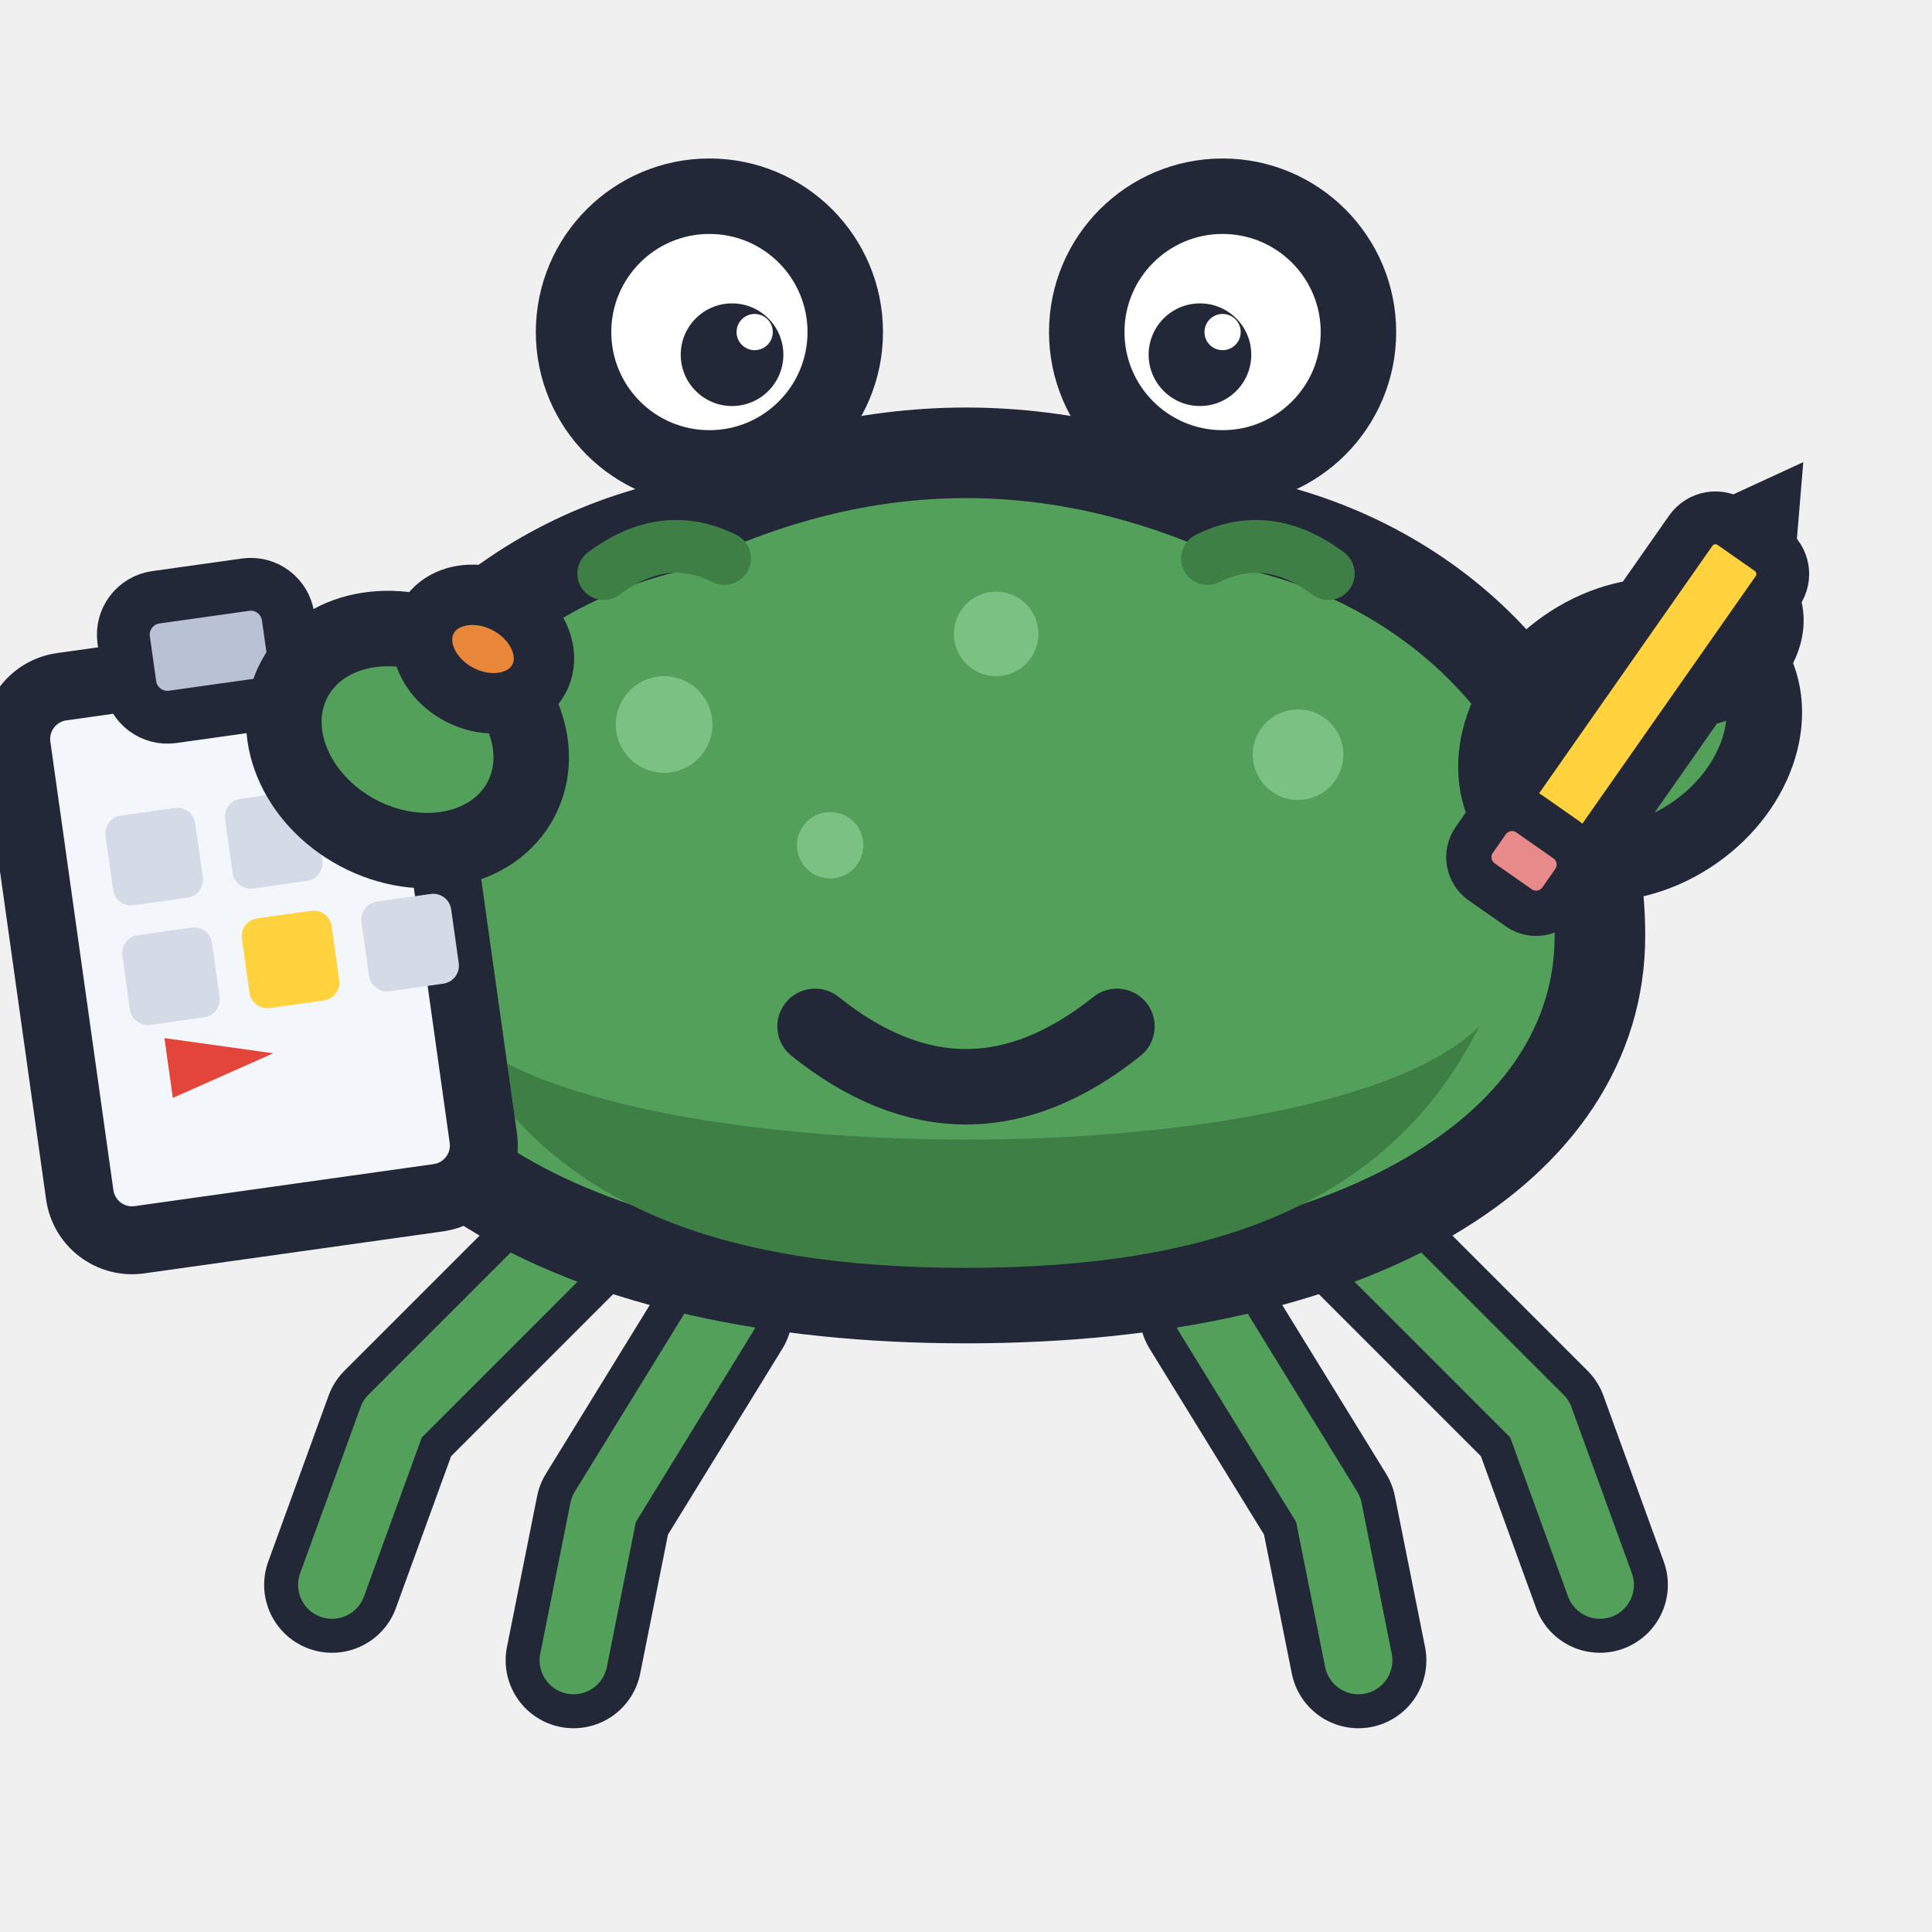
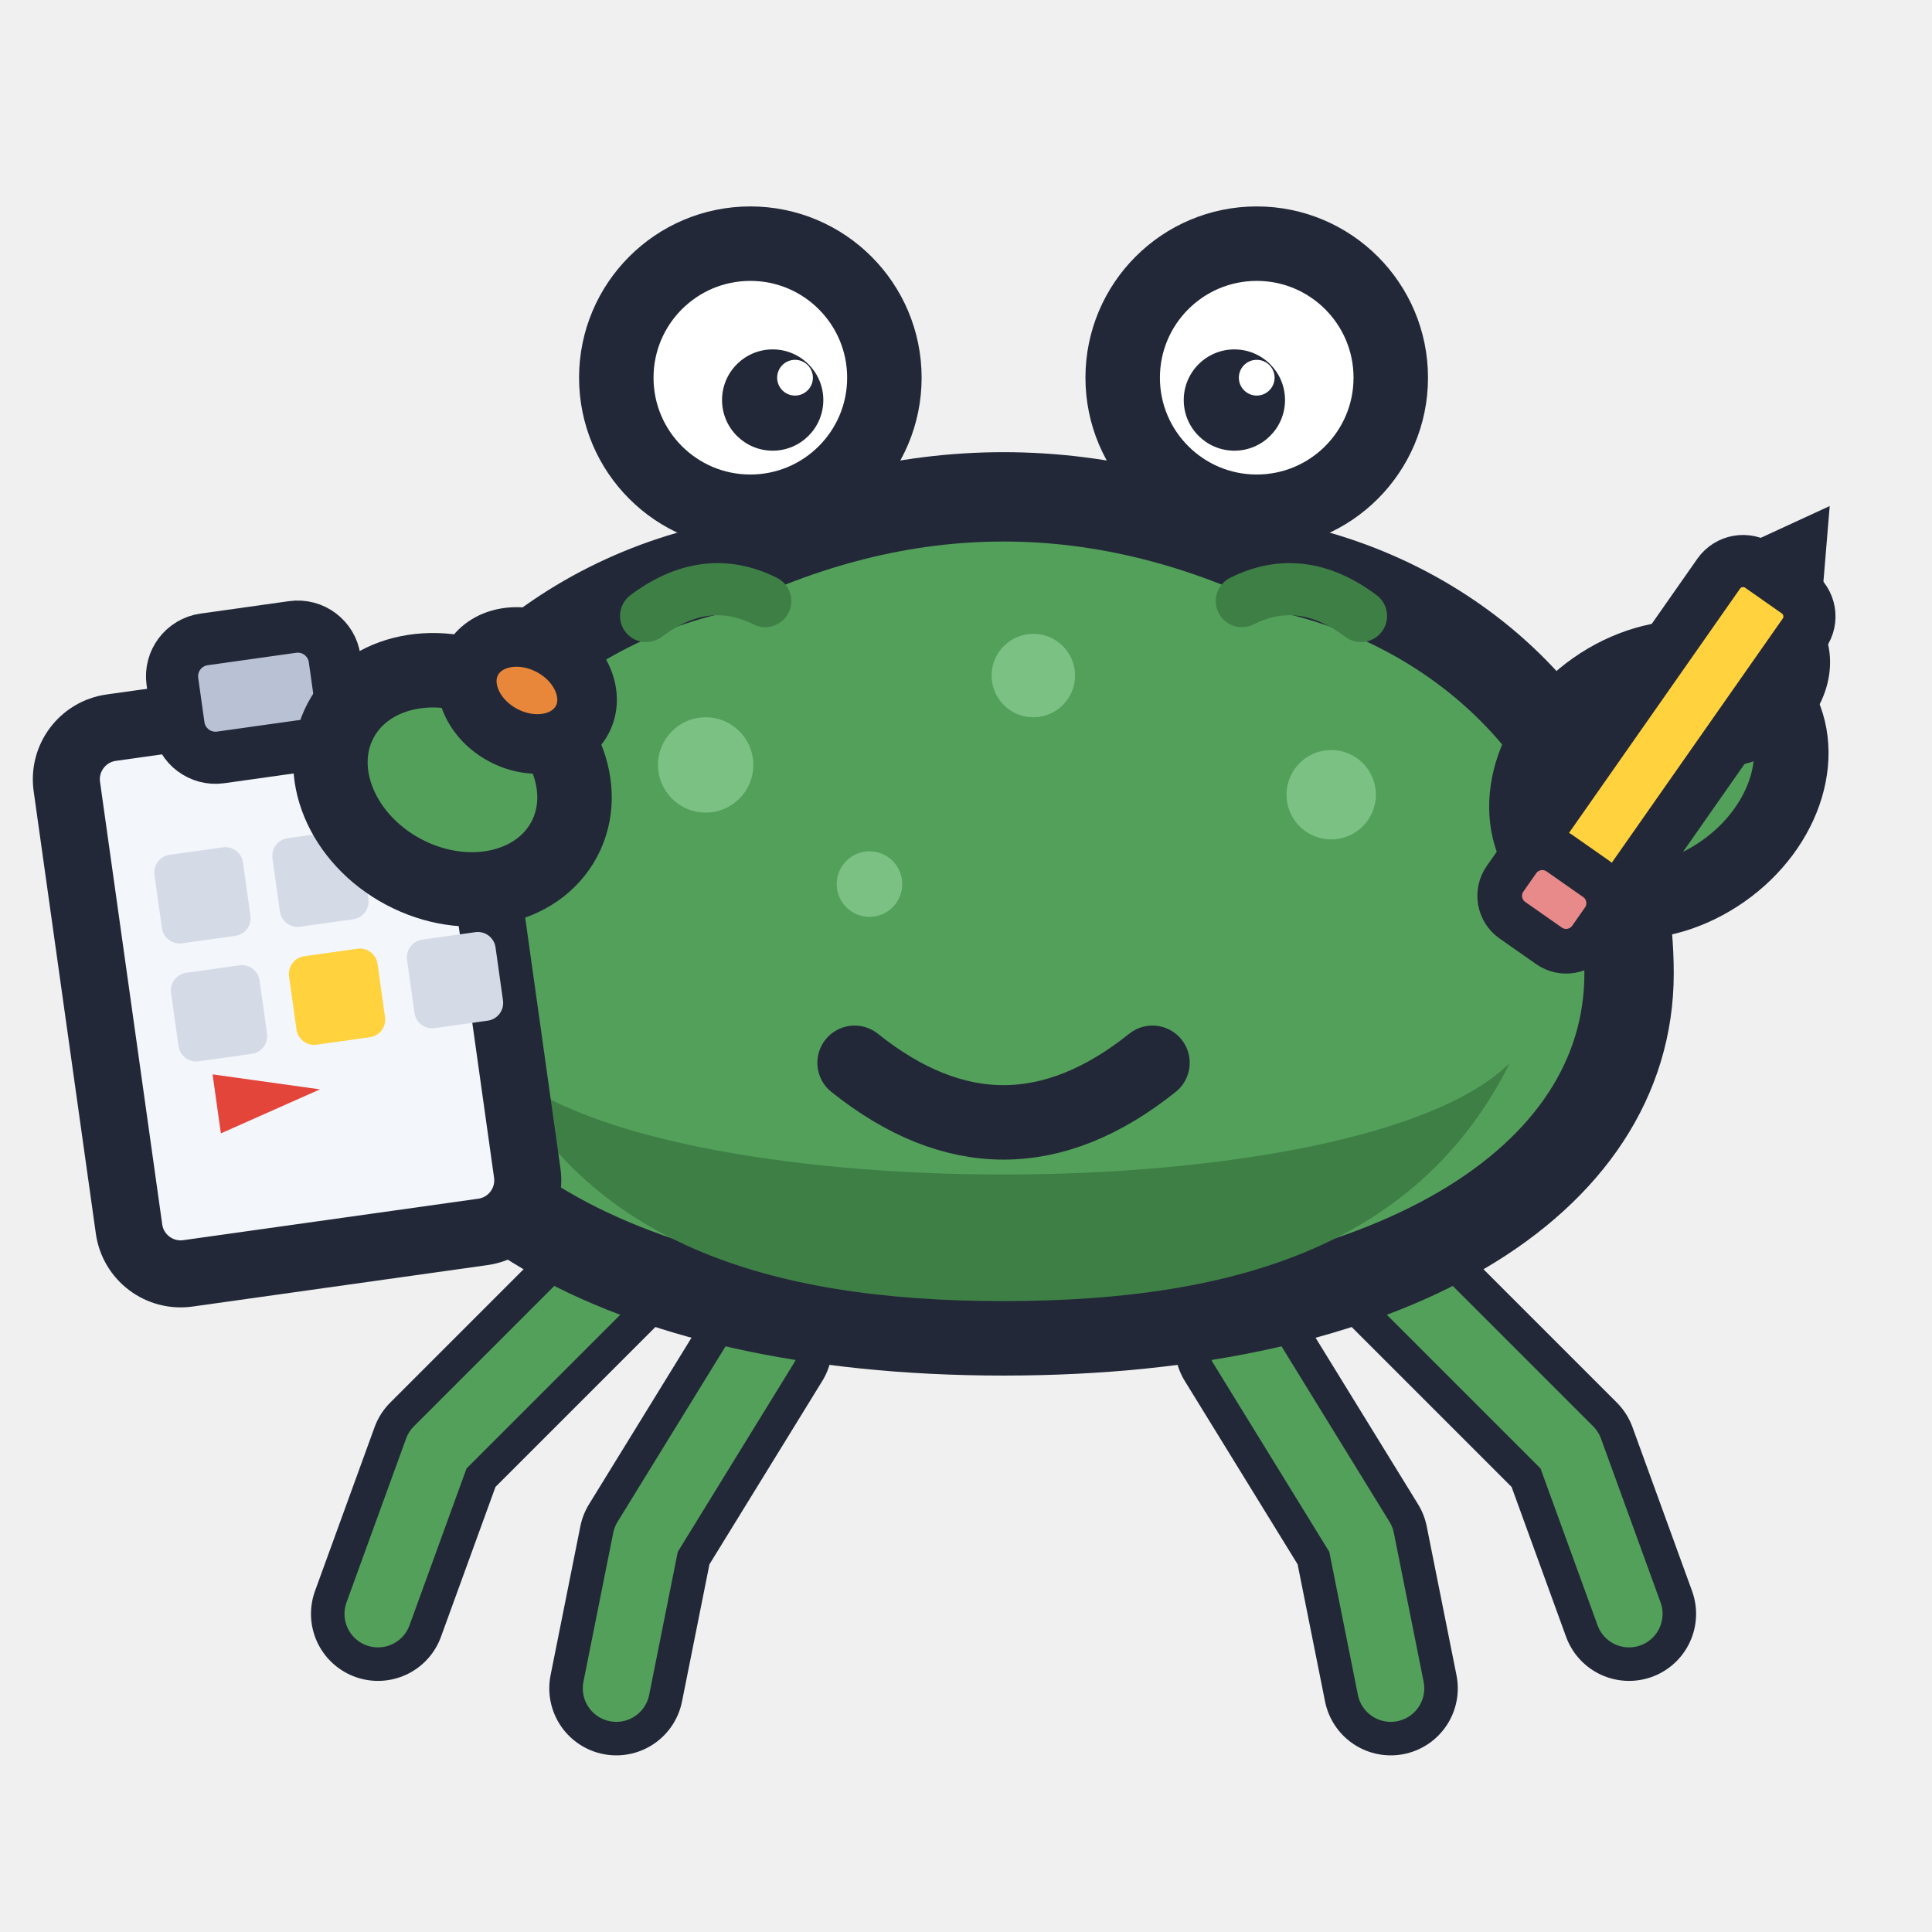
- <svg xmlns="http://www.w3.org/2000/svg" viewBox="0 0 128 128">
+ <svg xmlns="http://www.w3.org/2000/svg" viewBox="-3.38 -3.36 129.72 129.72">
  <g fill="none" stroke-linecap="round" stroke-linejoin="round">
    <g stroke="#232838" stroke-width="9">
      <path d="M38 82 L26 94 L22 105" />
      <path d="M48 87 L40 100 L38 110" />
      <path d="M90 82 L102 94 L106 105" />
      <path d="M80 87 L88 100 L90 110" />
    </g>
    <g stroke="#53a05b" stroke-width="4.5">
      <path d="M38 82 L26 94 L22 105" />
      <path d="M48 87 L40 100 L38 110" />
      <path d="M90 82 L102 94 L106 105" />
      <path d="M80 87 L88 100 L90 110" />
    </g>
  </g>
  <g fill="none" stroke-linecap="round">
    <path d="M36 66 L24 56" stroke="#232838" stroke-width="10" />
    <path d="M92 66 L104 54" stroke="#232838" stroke-width="10" />
    <path d="M36 66 L24 56" stroke="#53a05b" stroke-width="5" />
    <path d="M92 66 L104 54" stroke="#53a05b" stroke-width="5" />
  </g>
  <g fill="none" stroke-linecap="round">
    <path d="M52 40 L48 28" stroke="#232838" stroke-width="10" />
    <path d="M76 40 L80 28" stroke="#232838" stroke-width="10" />
    <path d="M52 40 L48 28" stroke="#53a05b" stroke-width="5" />
    <path d="M76 40 L80 28" stroke="#53a05b" stroke-width="5" />
  </g>
  <circle cx="47" cy="22" r="9" fill="#ffffff" stroke="#232838" stroke-width="5" />
  <circle cx="81" cy="22" r="9" fill="#ffffff" stroke="#232838" stroke-width="5" />
  <circle cx="48.5" cy="23.5" r="3.4" fill="#232838" />
  <circle cx="79.5" cy="23.5" r="3.4" fill="#232838" />
  <circle cx="50" cy="22" r="1.2" fill="#ffffff" />
  <circle cx="81" cy="22" r="1.2" fill="#ffffff" />
  <path d="M22 62 C22 48 32 38 44 35 Q54 30 64 30 Q74 30 84 35 C96 38 106 48 106 62 C106 76 90 86 64 86 C38 86 22 76 22 62 Z" fill="#53a05b" stroke="#232838" stroke-width="6" />
  <path d="M30 68 C40 78 88 78 98 68 C92 80 80 84 64 84 C48 84 36 80 30 68 Z" fill="#3e7f46" />
  <g fill="none" stroke="#3e7f46" stroke-width="3.5" stroke-linecap="round">
    <path d="M40 38 Q44 35 48 37" />
    <path d="M80 37 Q84 35 88 38" />
  </g>
  <g fill="#7cc184">
    <circle cx="44" cy="48" r="3.2" />
    <circle cx="66" cy="42" r="2.8" />
    <circle cx="86" cy="50" r="3" />
    <circle cx="55" cy="56" r="2.2" />
  </g>
  <path d="M54 68 Q64 76 74 68" fill="none" stroke="#232838" stroke-width="5" stroke-linecap="round" />
  <ellipse cx="108" cy="49" rx="9.5" ry="7.5" fill="#53a05b" stroke="#232838" stroke-width="5" transform="rotate(-35 108 49)" />
  <ellipse cx="113" cy="42" rx="4.8" ry="3.8" fill="#e8873a" stroke="#232838" stroke-width="4" transform="rotate(-35 113 42)" />
  <g transform="rotate(-55 108 47)">
    <rect x="98" y="43.5" width="24" height="7" rx="2" fill="#ffd23e" stroke="#232838" stroke-width="3.5" />
    <path d="M122 43.5 L128 47 L122 50.5 Z" fill="#232838" />
    <rect x="93" y="43.5" width="5.5" height="7" rx="2" fill="#e88a8a" stroke="#232838" stroke-width="3" />
  </g>
  <g transform="rotate(-8 16 62)">
    <rect x="3" y="44" width="27" height="37" rx="3.5" fill="#f3f6fb" stroke="#232838" stroke-width="4.5" />
    <rect x="11" y="39" width="11" height="8" rx="2.5" fill="#b9c2d4" stroke="#232838" stroke-width="3.5" />
    <g fill="#d4dae6">
      <rect x="8" y="53" width="6" height="6" rx="1.2" />
      <rect x="16" y="53" width="6" height="6" rx="1.2" />
      <rect x="24" y="53" width="6" height="6" rx="1.2" />
      <rect x="8" y="61" width="6" height="6" rx="1.2" />
      <rect x="24" y="61" width="6" height="6" rx="1.2" />
    </g>
    <rect x="16" y="61" width="6" height="6" rx="1.2" fill="#ffd23e" />
    <path d="M10 76 L10 68 L17 70 L10 72" fill="#e4453a" />
  </g>
  <ellipse cx="27" cy="49" rx="8.5" ry="7" fill="#53a05b" stroke="#232838" stroke-width="5" transform="rotate(28 27 49)" />
  <ellipse cx="32" cy="43" rx="4.2" ry="3.4" fill="#e8873a" stroke="#232838" stroke-width="4" transform="rotate(28 32 43)" />
</svg>
